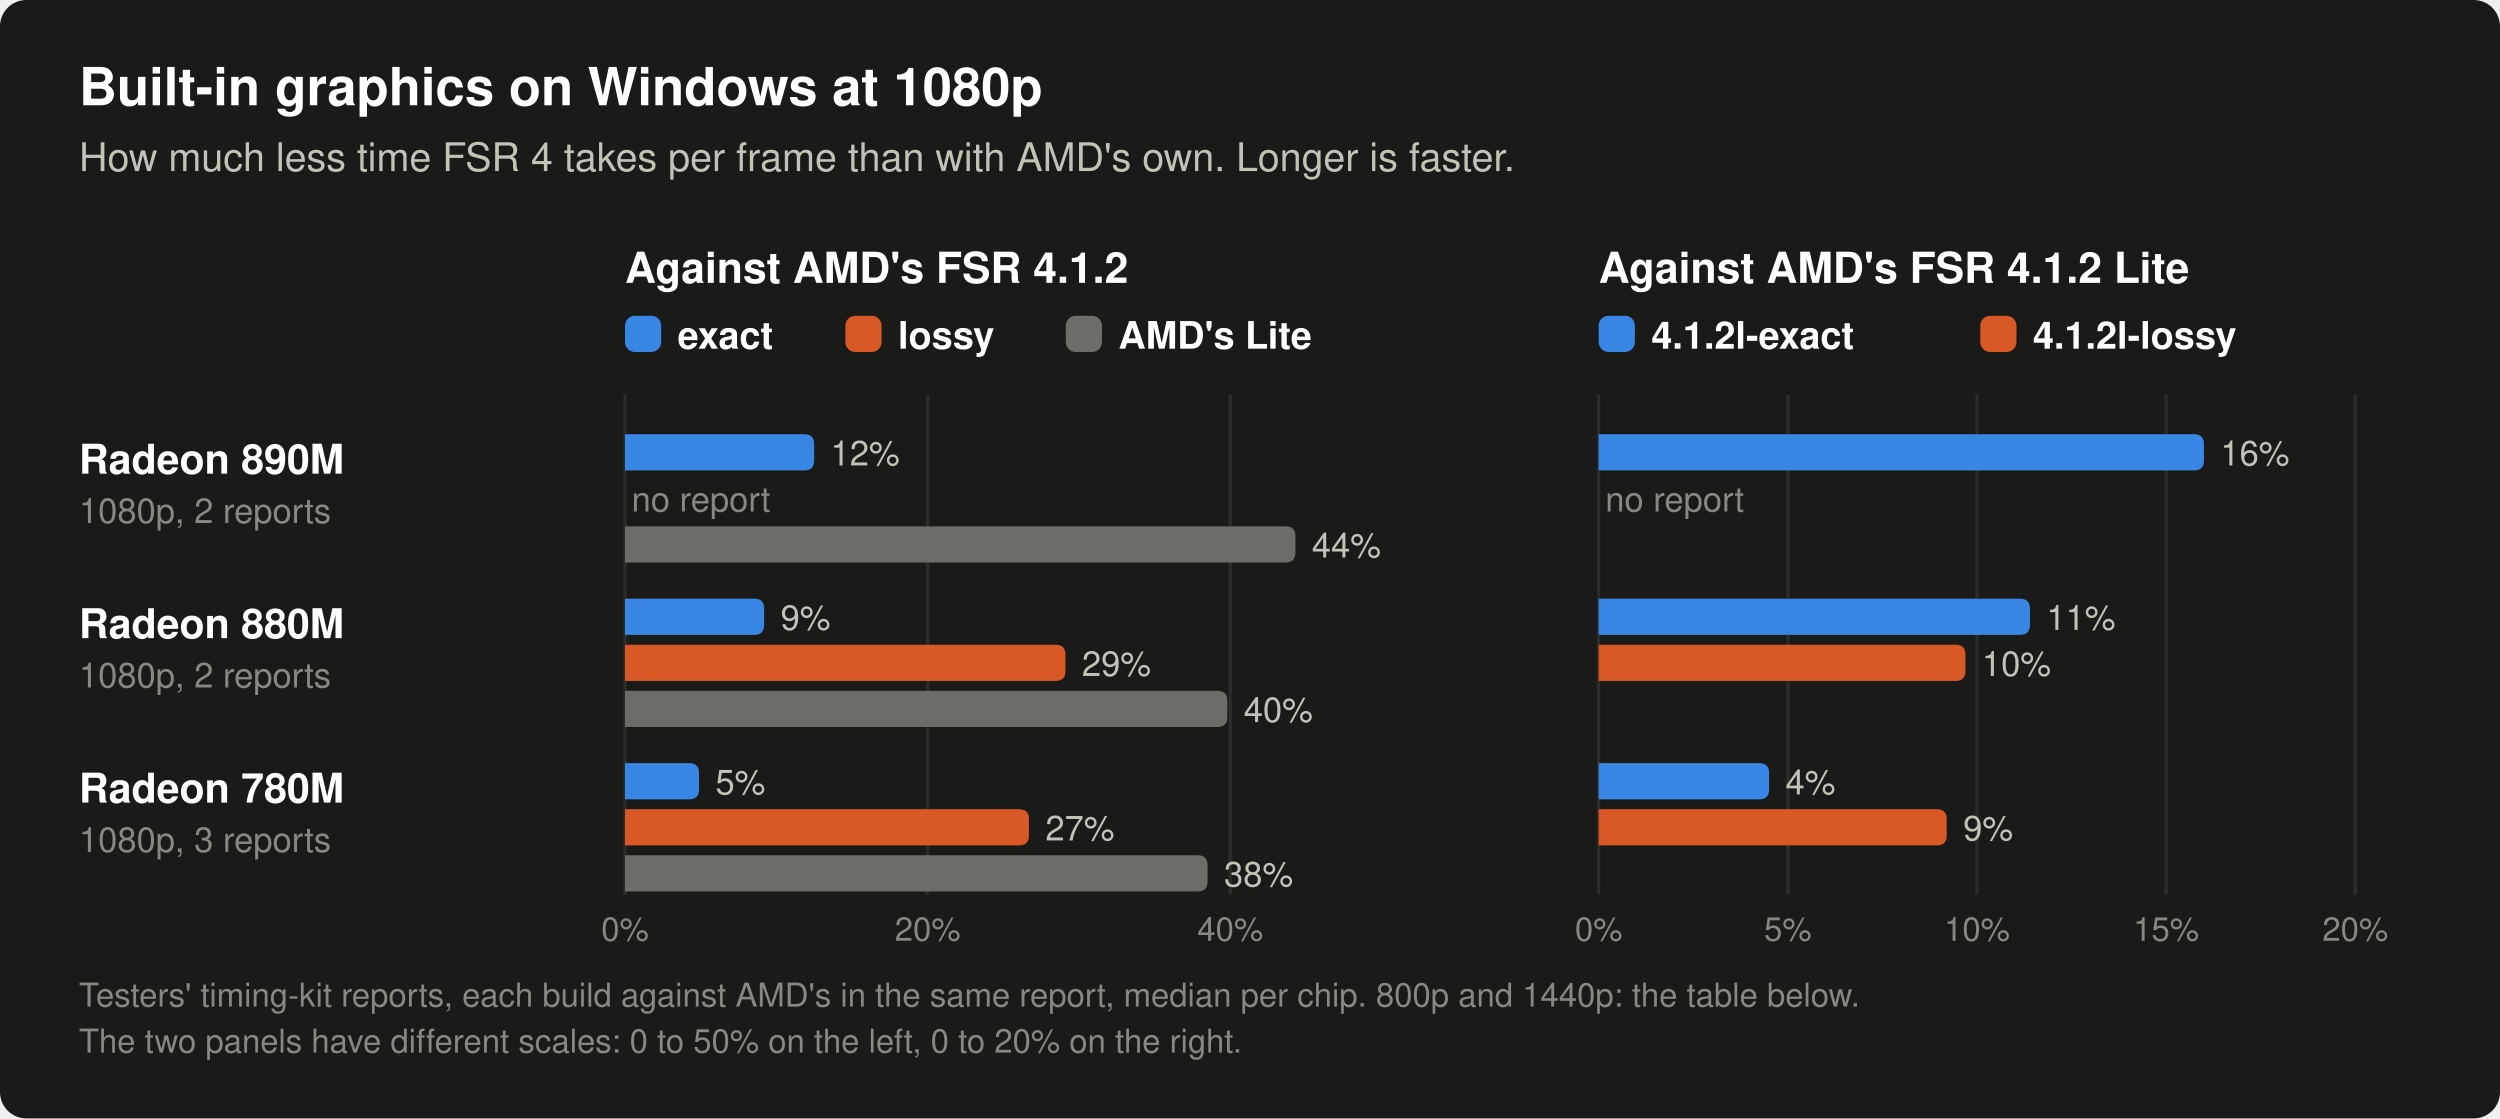
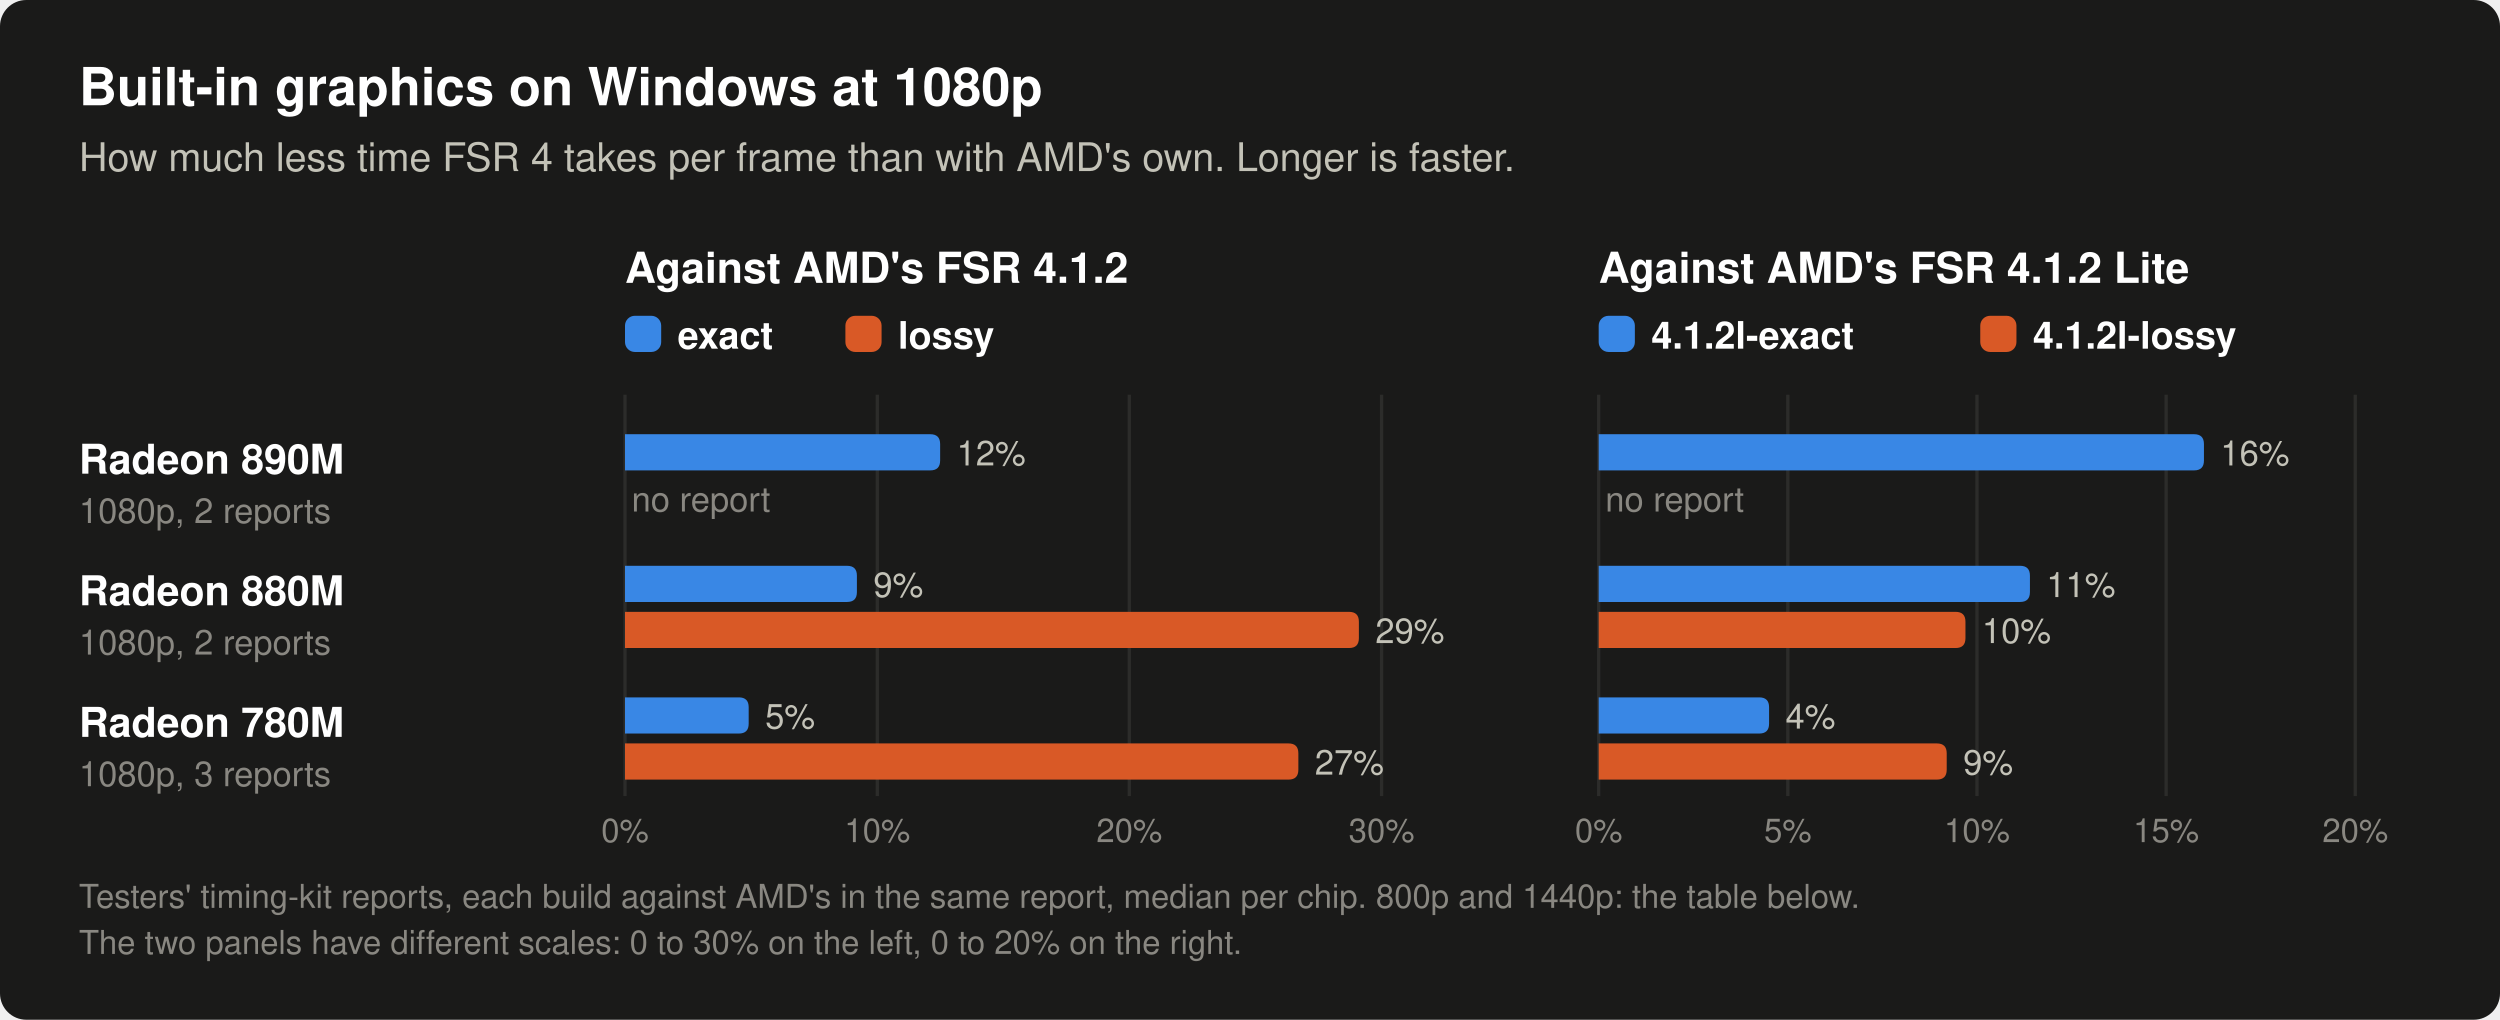
- <svg xmlns="http://www.w3.org/2000/svg" width="760" height="340" viewBox="0 0 760 340" role="img" aria-label="Built-in graphics on Windows at 1080p: how much less time FSR 4 takes per frame with this project's builds than with AMD's own, moving scene, Balanced. Radeon 890M (1080p, 2 reports): exact 12%, lossy no report, AMD's Lite itself 44% less time than AMD's FSR 4.1.2; 4.1.2l-exact 16%, 4.1.2l-lossy no report less than AMD's Lite. Radeon 880M (1080p, 2 reports): exact 9%, lossy 29%, AMD's Lite itself 40% less time than AMD's FSR 4.1.2; 4.1.2l-exact 11%, 4.1.2l-lossy 10% less than AMD's Lite. Radeon 780M (1080p, 3 reports): exact 5%, lossy 27%, AMD's Lite itself 38% less time than AMD's FSR 4.1.2; 4.1.2l-exact 4%, 4.1.2l-lossy 9% less than AMD's Lite.">
-   <rect width="760" height="340" rx="8" fill="#1a1a19" />
+ <svg xmlns="http://www.w3.org/2000/svg" width="760" height="310" viewBox="0 0 760 310" role="img" aria-label="Built-in graphics on Windows at 1080p: how much less time FSR 4 takes per frame with this project's builds than with AMD's own, moving scene, Balanced. Radeon 890M (1080p, 2 reports): exact 12%, lossy no report, less time than AMD's FSR 4.1.2; 4.1.2l-exact 16%, 4.1.2l-lossy no report less than AMD's Lite. Radeon 880M (1080p, 2 reports): exact 9%, lossy 29%, less time than AMD's FSR 4.1.2; 4.1.2l-exact 11%, 4.1.2l-lossy 10% less than AMD's Lite. Radeon 780M (1080p, 3 reports): exact 5%, lossy 27%, less time than AMD's FSR 4.1.2; 4.1.2l-exact 4%, 4.1.2l-lossy 9% less than AMD's Lite.">
+   <rect width="760" height="310" rx="8" fill="#1a1a19" />
  <text x="24.0" y="32.0" font-family="-apple-system, 'Segoe UI', Helvetica, Arial, sans-serif" font-size="16" font-weight="600" text-anchor="start" fill="#ffffff">Built-in graphics on Windows at 1080p</text>
  <text x="24.0" y="52.0" font-family="-apple-system, 'Segoe UI', Helvetica, Arial, sans-serif" font-size="12" text-anchor="start" fill="#c3c2b7">How much less time FSR 4 takes per frame than with AMD's own. Longer is faster.</text>
  <text x="190.0" y="86.0" font-family="-apple-system, 'Segoe UI', Helvetica, Arial, sans-serif" font-size="13" font-weight="600" text-anchor="start" fill="#ffffff">Against AMD's FSR 4.1.2</text>
  <rect x="190" y="96" width="11" height="11" rx="3" fill="#3987e5" />
  <text x="206.0" y="106.0" font-family="-apple-system, 'Segoe UI', Helvetica, Arial, sans-serif" font-size="11.5" font-weight="600" text-anchor="start" fill="#ffffff">exact</text>
  <rect x="257.0" y="96" width="11" height="11" rx="3" fill="#d95926" />
  <text x="273.0" y="106.0" font-family="-apple-system, 'Segoe UI', Helvetica, Arial, sans-serif" font-size="11.5" font-weight="600" text-anchor="start" fill="#ffffff">lossy</text>
-   <rect x="324.0" y="96" width="11" height="11" rx="3" fill="#6d6c66" />
-   <text x="340.0" y="106.0" font-family="-apple-system, 'Segoe UI', Helvetica, Arial, sans-serif" font-size="11.5" font-weight="600" text-anchor="start" fill="#ffffff">AMD's Lite</text>
  <text x="486.0" y="86.0" font-family="-apple-system, 'Segoe UI', Helvetica, Arial, sans-serif" font-size="13" font-weight="600" text-anchor="start" fill="#ffffff">Against AMD's FSR 4.1.2 Lite</text>
  <rect x="486" y="96" width="11" height="11" rx="3" fill="#3987e5" />
  <text x="502.0" y="106.0" font-family="-apple-system, 'Segoe UI', Helvetica, Arial, sans-serif" font-size="11.5" font-weight="600" text-anchor="start" fill="#ffffff">4.1.2l-exact</text>
  <rect x="602.0" y="96" width="11" height="11" rx="3" fill="#d95926" />
  <text x="618.0" y="106.0" font-family="-apple-system, 'Segoe UI', Helvetica, Arial, sans-serif" font-size="11.5" font-weight="600" text-anchor="start" fill="#ffffff">4.1.2l-lossy</text>
-   <line x1="190.0" y1="120" x2="190.0" y2="272" stroke="#2c2c2a" stroke-width="1" />
-   <text x="190.0" y="286.0" font-family="-apple-system, 'Segoe UI', Helvetica, Arial, sans-serif" font-size="10" text-anchor="middle" fill="#898781">0%</text>
-   <line x1="282.0" y1="120" x2="282.0" y2="272" stroke="#2c2c2a" stroke-width="1" />
-   <text x="282.0" y="286.0" font-family="-apple-system, 'Segoe UI', Helvetica, Arial, sans-serif" font-size="10" text-anchor="middle" fill="#898781">20%</text>
-   <line x1="374.0" y1="120" x2="374.0" y2="272" stroke="#2c2c2a" stroke-width="1" />
-   <text x="374.0" y="286.0" font-family="-apple-system, 'Segoe UI', Helvetica, Arial, sans-serif" font-size="10" text-anchor="middle" fill="#898781">40%</text>
-   <line x1="486.0" y1="120" x2="486.0" y2="272" stroke="#2c2c2a" stroke-width="1" />
-   <text x="486.0" y="286.0" font-family="-apple-system, 'Segoe UI', Helvetica, Arial, sans-serif" font-size="10" text-anchor="middle" fill="#898781">0%</text>
-   <line x1="543.5" y1="120" x2="543.5" y2="272" stroke="#2c2c2a" stroke-width="1" />
-   <text x="543.5" y="286.0" font-family="-apple-system, 'Segoe UI', Helvetica, Arial, sans-serif" font-size="10" text-anchor="middle" fill="#898781">5%</text>
-   <line x1="601.0" y1="120" x2="601.0" y2="272" stroke="#2c2c2a" stroke-width="1" />
-   <text x="601.0" y="286.0" font-family="-apple-system, 'Segoe UI', Helvetica, Arial, sans-serif" font-size="10" text-anchor="middle" fill="#898781">10%</text>
-   <line x1="658.5" y1="120" x2="658.5" y2="272" stroke="#2c2c2a" stroke-width="1" />
-   <text x="658.5" y="286.0" font-family="-apple-system, 'Segoe UI', Helvetica, Arial, sans-serif" font-size="10" text-anchor="middle" fill="#898781">15%</text>
-   <line x1="716.0" y1="120" x2="716.0" y2="272" stroke="#2c2c2a" stroke-width="1" />
-   <text x="716.0" y="286.0" font-family="-apple-system, 'Segoe UI', Helvetica, Arial, sans-serif" font-size="10" text-anchor="middle" fill="#898781">20%</text>
+   <line x1="190.0" y1="120" x2="190.0" y2="242" stroke="#2c2c2a" stroke-width="1" />
+   <text x="190.0" y="256.0" font-family="-apple-system, 'Segoe UI', Helvetica, Arial, sans-serif" font-size="10" text-anchor="middle" fill="#898781">0%</text>
+   <line x1="266.7" y1="120" x2="266.7" y2="242" stroke="#2c2c2a" stroke-width="1" />
+   <text x="266.7" y="256.0" font-family="-apple-system, 'Segoe UI', Helvetica, Arial, sans-serif" font-size="10" text-anchor="middle" fill="#898781">10%</text>
+   <line x1="343.3" y1="120" x2="343.3" y2="242" stroke="#2c2c2a" stroke-width="1" />
+   <text x="343.3" y="256.0" font-family="-apple-system, 'Segoe UI', Helvetica, Arial, sans-serif" font-size="10" text-anchor="middle" fill="#898781">20%</text>
+   <line x1="420.0" y1="120" x2="420.0" y2="242" stroke="#2c2c2a" stroke-width="1" />
+   <text x="420.0" y="256.0" font-family="-apple-system, 'Segoe UI', Helvetica, Arial, sans-serif" font-size="10" text-anchor="middle" fill="#898781">30%</text>
+   <line x1="486.0" y1="120" x2="486.0" y2="242" stroke="#2c2c2a" stroke-width="1" />
+   <text x="486.0" y="256.0" font-family="-apple-system, 'Segoe UI', Helvetica, Arial, sans-serif" font-size="10" text-anchor="middle" fill="#898781">0%</text>
+   <line x1="543.5" y1="120" x2="543.5" y2="242" stroke="#2c2c2a" stroke-width="1" />
+   <text x="543.5" y="256.0" font-family="-apple-system, 'Segoe UI', Helvetica, Arial, sans-serif" font-size="10" text-anchor="middle" fill="#898781">5%</text>
+   <line x1="601.0" y1="120" x2="601.0" y2="242" stroke="#2c2c2a" stroke-width="1" />
+   <text x="601.0" y="256.0" font-family="-apple-system, 'Segoe UI', Helvetica, Arial, sans-serif" font-size="10" text-anchor="middle" fill="#898781">10%</text>
+   <line x1="658.5" y1="120" x2="658.5" y2="242" stroke="#2c2c2a" stroke-width="1" />
+   <text x="658.5" y="256.0" font-family="-apple-system, 'Segoe UI', Helvetica, Arial, sans-serif" font-size="10" text-anchor="middle" fill="#898781">15%</text>
+   <line x1="716.0" y1="120" x2="716.0" y2="242" stroke="#2c2c2a" stroke-width="1" />
+   <text x="716.0" y="256.0" font-family="-apple-system, 'Segoe UI', Helvetica, Arial, sans-serif" font-size="10" text-anchor="middle" fill="#898781">20%</text>
  <text x="24.0" y="144.0" font-family="-apple-system, 'Segoe UI', Helvetica, Arial, sans-serif" font-size="12.5" font-weight="600" text-anchor="start" fill="#ffffff">Radeon 890M</text>
  <text x="24.0" y="159.0" font-family="-apple-system, 'Segoe UI', Helvetica, Arial, sans-serif" font-size="10.5" text-anchor="start" fill="#898781">1080p, 2 reports</text>
-   <path d="M190,132 H244.5 Q247.5,132 247.5,135 V140 Q247.5,143 244.5,143 H190 Z" fill="#3987e5" />
-   <text x="252.5" y="141.5" font-family="-apple-system, 'Segoe UI', Helvetica, Arial, sans-serif" font-size="10.5" text-anchor="start" fill="#c3c2b7">12%</text>
+   <path d="M190,132 H282.8 Q285.8,132 285.8,135 V140 Q285.8,143 282.8,143 H190 Z" fill="#3987e5" />
+   <text x="290.8" y="141.5" font-family="-apple-system, 'Segoe UI', Helvetica, Arial, sans-serif" font-size="10.5" text-anchor="start" fill="#c3c2b7">12%</text>
  <text x="192.0" y="155.5" font-family="-apple-system, 'Segoe UI', Helvetica, Arial, sans-serif" font-size="10.5" text-anchor="start" fill="#898781">no report</text>
-   <path d="M190,160 H390.8 Q393.8,160 393.8,163 V168 Q393.8,171 390.8,171 H190 Z" fill="#6d6c66" />
-   <text x="398.8" y="169.5" font-family="-apple-system, 'Segoe UI', Helvetica, Arial, sans-serif" font-size="10.5" text-anchor="start" fill="#c3c2b7">44%</text>
  <path d="M486,132 H667.0 Q670.0,132 670.0,135 V140 Q670.0,143 667.0,143 H486 Z" fill="#3987e5" />
  <text x="675.0" y="141.5" font-family="-apple-system, 'Segoe UI', Helvetica, Arial, sans-serif" font-size="10.5" text-anchor="start" fill="#c3c2b7">16%</text>
  <text x="488.0" y="155.5" font-family="-apple-system, 'Segoe UI', Helvetica, Arial, sans-serif" font-size="10.5" text-anchor="start" fill="#898781">no report</text>
-   <text x="24.0" y="194.0" font-family="-apple-system, 'Segoe UI', Helvetica, Arial, sans-serif" font-size="12.5" font-weight="600" text-anchor="start" fill="#ffffff">Radeon 880M</text>
-   <text x="24.0" y="209.0" font-family="-apple-system, 'Segoe UI', Helvetica, Arial, sans-serif" font-size="10.5" text-anchor="start" fill="#898781">1080p, 2 reports</text>
-   <path d="M190,182 H229.3 Q232.3,182 232.3,185 V190 Q232.3,193 229.3,193 H190 Z" fill="#3987e5" />
-   <text x="237.3" y="191.5" font-family="-apple-system, 'Segoe UI', Helvetica, Arial, sans-serif" font-size="10.5" text-anchor="start" fill="#c3c2b7">9%</text>
-   <path d="M190,196 H320.9 Q323.9,196 323.9,199 V204 Q323.9,207 320.9,207 H190 Z" fill="#d95926" />
-   <text x="328.9" y="205.5" font-family="-apple-system, 'Segoe UI', Helvetica, Arial, sans-serif" font-size="10.5" text-anchor="start" fill="#c3c2b7">29%</text>
-   <path d="M190,210 H370.1 Q373.1,210 373.1,213 V218 Q373.1,221 370.1,221 H190 Z" fill="#6d6c66" />
-   <text x="378.1" y="219.5" font-family="-apple-system, 'Segoe UI', Helvetica, Arial, sans-serif" font-size="10.5" text-anchor="start" fill="#c3c2b7">40%</text>
-   <path d="M486,182 H614.1 Q617.1,182 617.1,185 V190 Q617.1,193 614.1,193 H486 Z" fill="#3987e5" />
-   <text x="622.1" y="191.5" font-family="-apple-system, 'Segoe UI', Helvetica, Arial, sans-serif" font-size="10.5" text-anchor="start" fill="#c3c2b7">11%</text>
-   <path d="M486,196 H594.5 Q597.5,196 597.5,199 V204 Q597.5,207 594.5,207 H486 Z" fill="#d95926" />
-   <text x="602.5" y="205.5" font-family="-apple-system, 'Segoe UI', Helvetica, Arial, sans-serif" font-size="10.5" text-anchor="start" fill="#c3c2b7">10%</text>
-   <text x="24.0" y="244.0" font-family="-apple-system, 'Segoe UI', Helvetica, Arial, sans-serif" font-size="12.5" font-weight="600" text-anchor="start" fill="#ffffff">Radeon 780M</text>
-   <text x="24.0" y="259.0" font-family="-apple-system, 'Segoe UI', Helvetica, Arial, sans-serif" font-size="10.5" text-anchor="start" fill="#898781">1080p, 3 reports</text>
-   <path d="M190,232 H209.5 Q212.5,232 212.5,235 V240 Q212.5,243 209.5,243 H190 Z" fill="#3987e5" />
-   <text x="217.5" y="241.5" font-family="-apple-system, 'Segoe UI', Helvetica, Arial, sans-serif" font-size="10.5" text-anchor="start" fill="#c3c2b7">5%</text>
-   <path d="M190,246 H309.8 Q312.8,246 312.8,249 V254 Q312.8,257 309.8,257 H190 Z" fill="#d95926" />
-   <text x="317.8" y="255.5" font-family="-apple-system, 'Segoe UI', Helvetica, Arial, sans-serif" font-size="10.5" text-anchor="start" fill="#c3c2b7">27%</text>
-   <path d="M190,260 H364.1 Q367.1,260 367.1,263 V268 Q367.1,271 364.1,271 H190 Z" fill="#6d6c66" />
-   <text x="372.1" y="269.5" font-family="-apple-system, 'Segoe UI', Helvetica, Arial, sans-serif" font-size="10.5" text-anchor="start" fill="#c3c2b7">38%</text>
-   <path d="M486,232 H534.8 Q537.8,232 537.8,235 V240 Q537.8,243 534.8,243 H486 Z" fill="#3987e5" />
-   <text x="542.8" y="241.5" font-family="-apple-system, 'Segoe UI', Helvetica, Arial, sans-serif" font-size="10.5" text-anchor="start" fill="#c3c2b7">4%</text>
-   <path d="M486,246 H588.8 Q591.8,246 591.8,249 V254 Q591.8,257 588.8,257 H486 Z" fill="#d95926" />
-   <text x="596.8" y="255.5" font-family="-apple-system, 'Segoe UI', Helvetica, Arial, sans-serif" font-size="10.5" text-anchor="start" fill="#c3c2b7">9%</text>
-   <text x="24.0" y="306.0" font-family="-apple-system, 'Segoe UI', Helvetica, Arial, sans-serif" font-size="10" text-anchor="start" fill="#898781">Testers' timing-kit reports, each build against AMD's in the same report, median per chip. 800p and 1440p: the table below.</text>
-   <text x="24.0" y="320.0" font-family="-apple-system, 'Segoe UI', Helvetica, Arial, sans-serif" font-size="10" text-anchor="start" fill="#898781">The two panels have different scales: 0 to 50% on the left, 0 to 20% on the right.</text>
+   <text x="24.0" y="184.0" font-family="-apple-system, 'Segoe UI', Helvetica, Arial, sans-serif" font-size="12.5" font-weight="600" text-anchor="start" fill="#ffffff">Radeon 880M</text>
+   <text x="24.0" y="199.0" font-family="-apple-system, 'Segoe UI', Helvetica, Arial, sans-serif" font-size="10.5" text-anchor="start" fill="#898781">1080p, 2 reports</text>
+   <path d="M190,172 H257.5 Q260.5,172 260.5,175 V180 Q260.5,183 257.5,183 H190 Z" fill="#3987e5" />
+   <text x="265.5" y="181.5" font-family="-apple-system, 'Segoe UI', Helvetica, Arial, sans-serif" font-size="10.5" text-anchor="start" fill="#c3c2b7">9%</text>
+   <path d="M190,186 H410.1 Q413.1,186 413.1,189 V194 Q413.1,197 410.1,197 H190 Z" fill="#d95926" />
+   <text x="418.1" y="195.5" font-family="-apple-system, 'Segoe UI', Helvetica, Arial, sans-serif" font-size="10.5" text-anchor="start" fill="#c3c2b7">29%</text>
+   <path d="M486,172 H614.1 Q617.1,172 617.1,175 V180 Q617.1,183 614.1,183 H486 Z" fill="#3987e5" />
+   <text x="622.1" y="181.5" font-family="-apple-system, 'Segoe UI', Helvetica, Arial, sans-serif" font-size="10.5" text-anchor="start" fill="#c3c2b7">11%</text>
+   <path d="M486,186 H594.5 Q597.5,186 597.5,189 V194 Q597.5,197 594.5,197 H486 Z" fill="#d95926" />
+   <text x="602.5" y="195.5" font-family="-apple-system, 'Segoe UI', Helvetica, Arial, sans-serif" font-size="10.5" text-anchor="start" fill="#c3c2b7">10%</text>
+   <text x="24.0" y="224.0" font-family="-apple-system, 'Segoe UI', Helvetica, Arial, sans-serif" font-size="12.5" font-weight="600" text-anchor="start" fill="#ffffff">Radeon 780M</text>
+   <text x="24.0" y="239.0" font-family="-apple-system, 'Segoe UI', Helvetica, Arial, sans-serif" font-size="10.5" text-anchor="start" fill="#898781">1080p, 3 reports</text>
+   <path d="M190,212 H224.6 Q227.6,212 227.6,215 V220 Q227.6,223 224.6,223 H190 Z" fill="#3987e5" />
+   <text x="232.6" y="221.5" font-family="-apple-system, 'Segoe UI', Helvetica, Arial, sans-serif" font-size="10.5" text-anchor="start" fill="#c3c2b7">5%</text>
+   <path d="M190,226 H391.7 Q394.7,226 394.7,229 V234 Q394.7,237 391.7,237 H190 Z" fill="#d95926" />
+   <text x="399.7" y="235.5" font-family="-apple-system, 'Segoe UI', Helvetica, Arial, sans-serif" font-size="10.5" text-anchor="start" fill="#c3c2b7">27%</text>
+   <path d="M486,212 H534.8 Q537.8,212 537.8,215 V220 Q537.8,223 534.8,223 H486 Z" fill="#3987e5" />
+   <text x="542.8" y="221.5" font-family="-apple-system, 'Segoe UI', Helvetica, Arial, sans-serif" font-size="10.5" text-anchor="start" fill="#c3c2b7">4%</text>
+   <path d="M486,226 H588.8 Q591.8,226 591.8,229 V234 Q591.8,237 588.8,237 H486 Z" fill="#d95926" />
+   <text x="596.8" y="235.5" font-family="-apple-system, 'Segoe UI', Helvetica, Arial, sans-serif" font-size="10.5" text-anchor="start" fill="#c3c2b7">9%</text>
+   <text x="24.0" y="276.0" font-family="-apple-system, 'Segoe UI', Helvetica, Arial, sans-serif" font-size="10" text-anchor="start" fill="#898781">Testers' timing-kit reports, each build against AMD's in the same report, median per chip. 800p and 1440p: the table below.</text>
+   <text x="24.0" y="290.0" font-family="-apple-system, 'Segoe UI', Helvetica, Arial, sans-serif" font-size="10" text-anchor="start" fill="#898781">The two panels have different scales: 0 to 30% on the left, 0 to 20% on the right.</text>
</svg>
